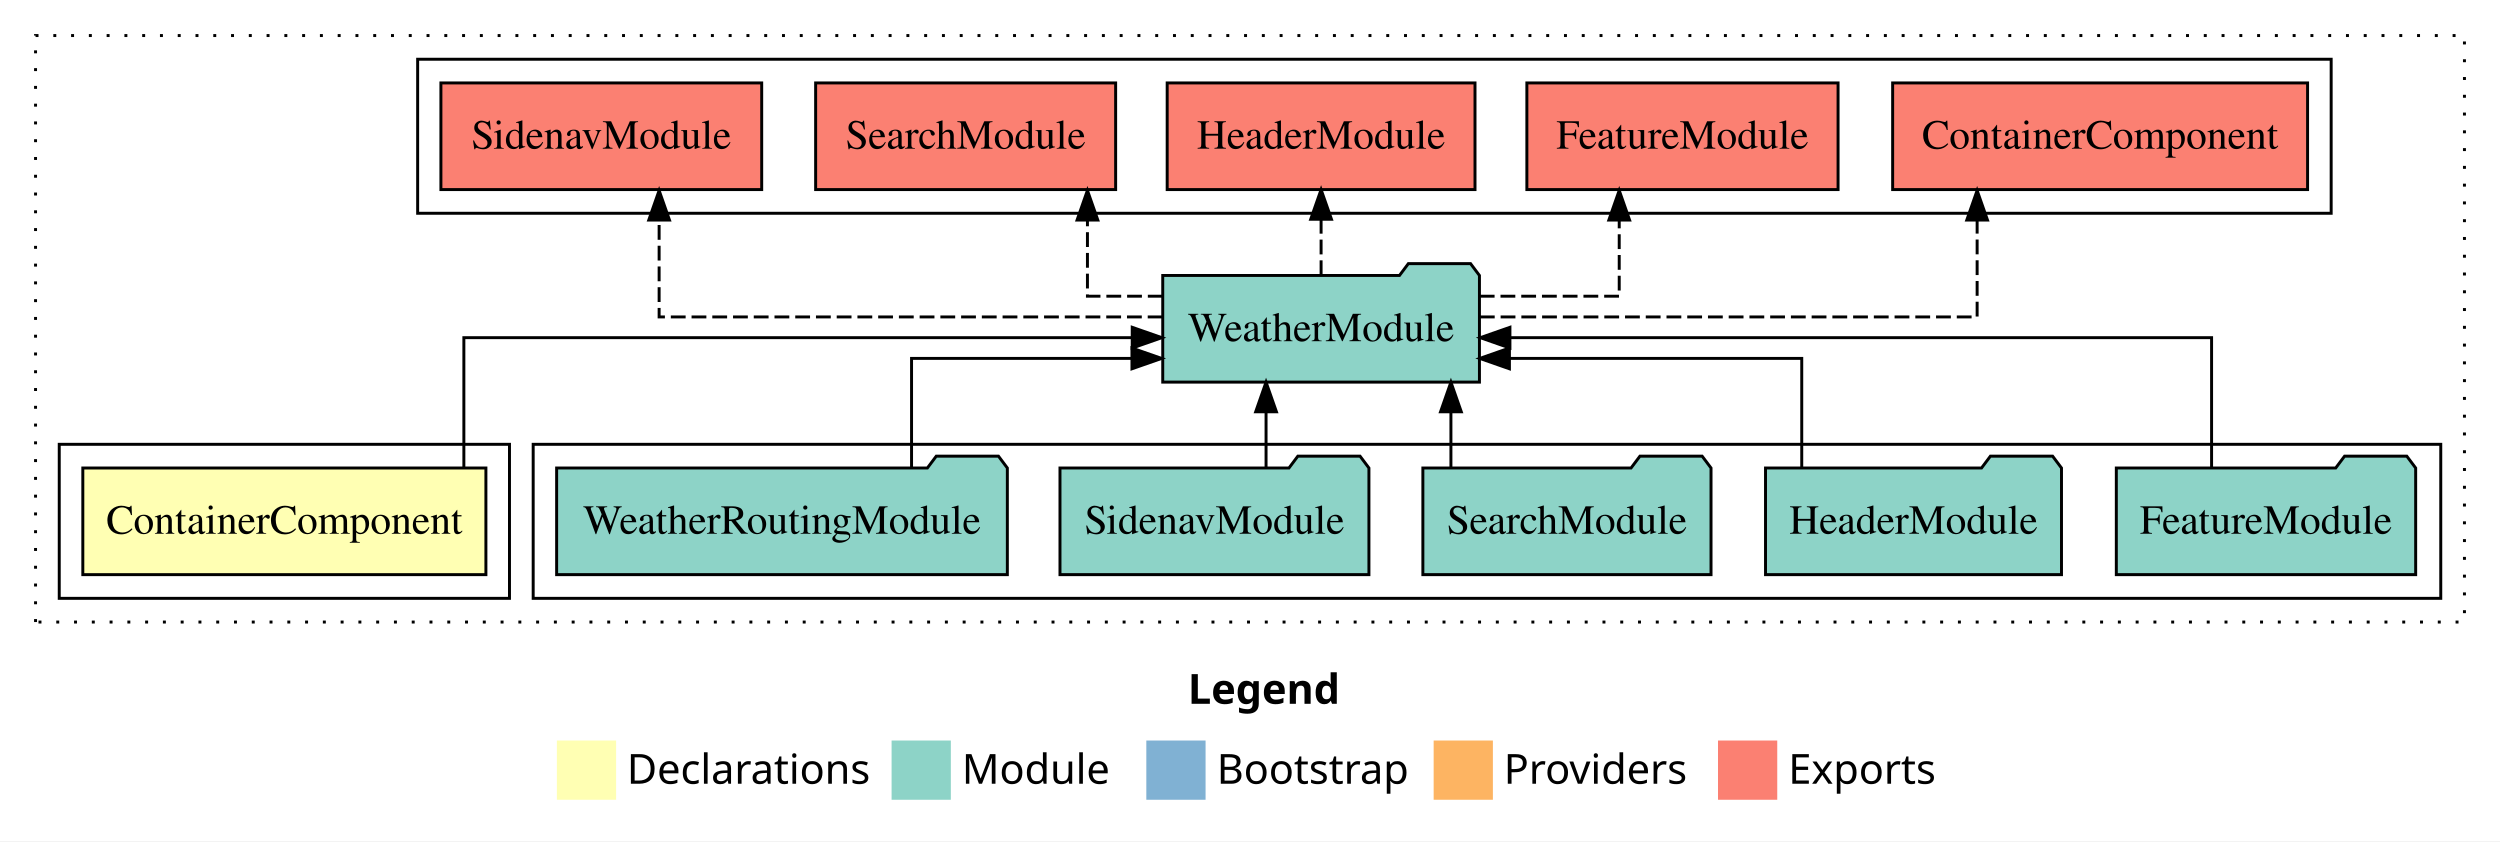
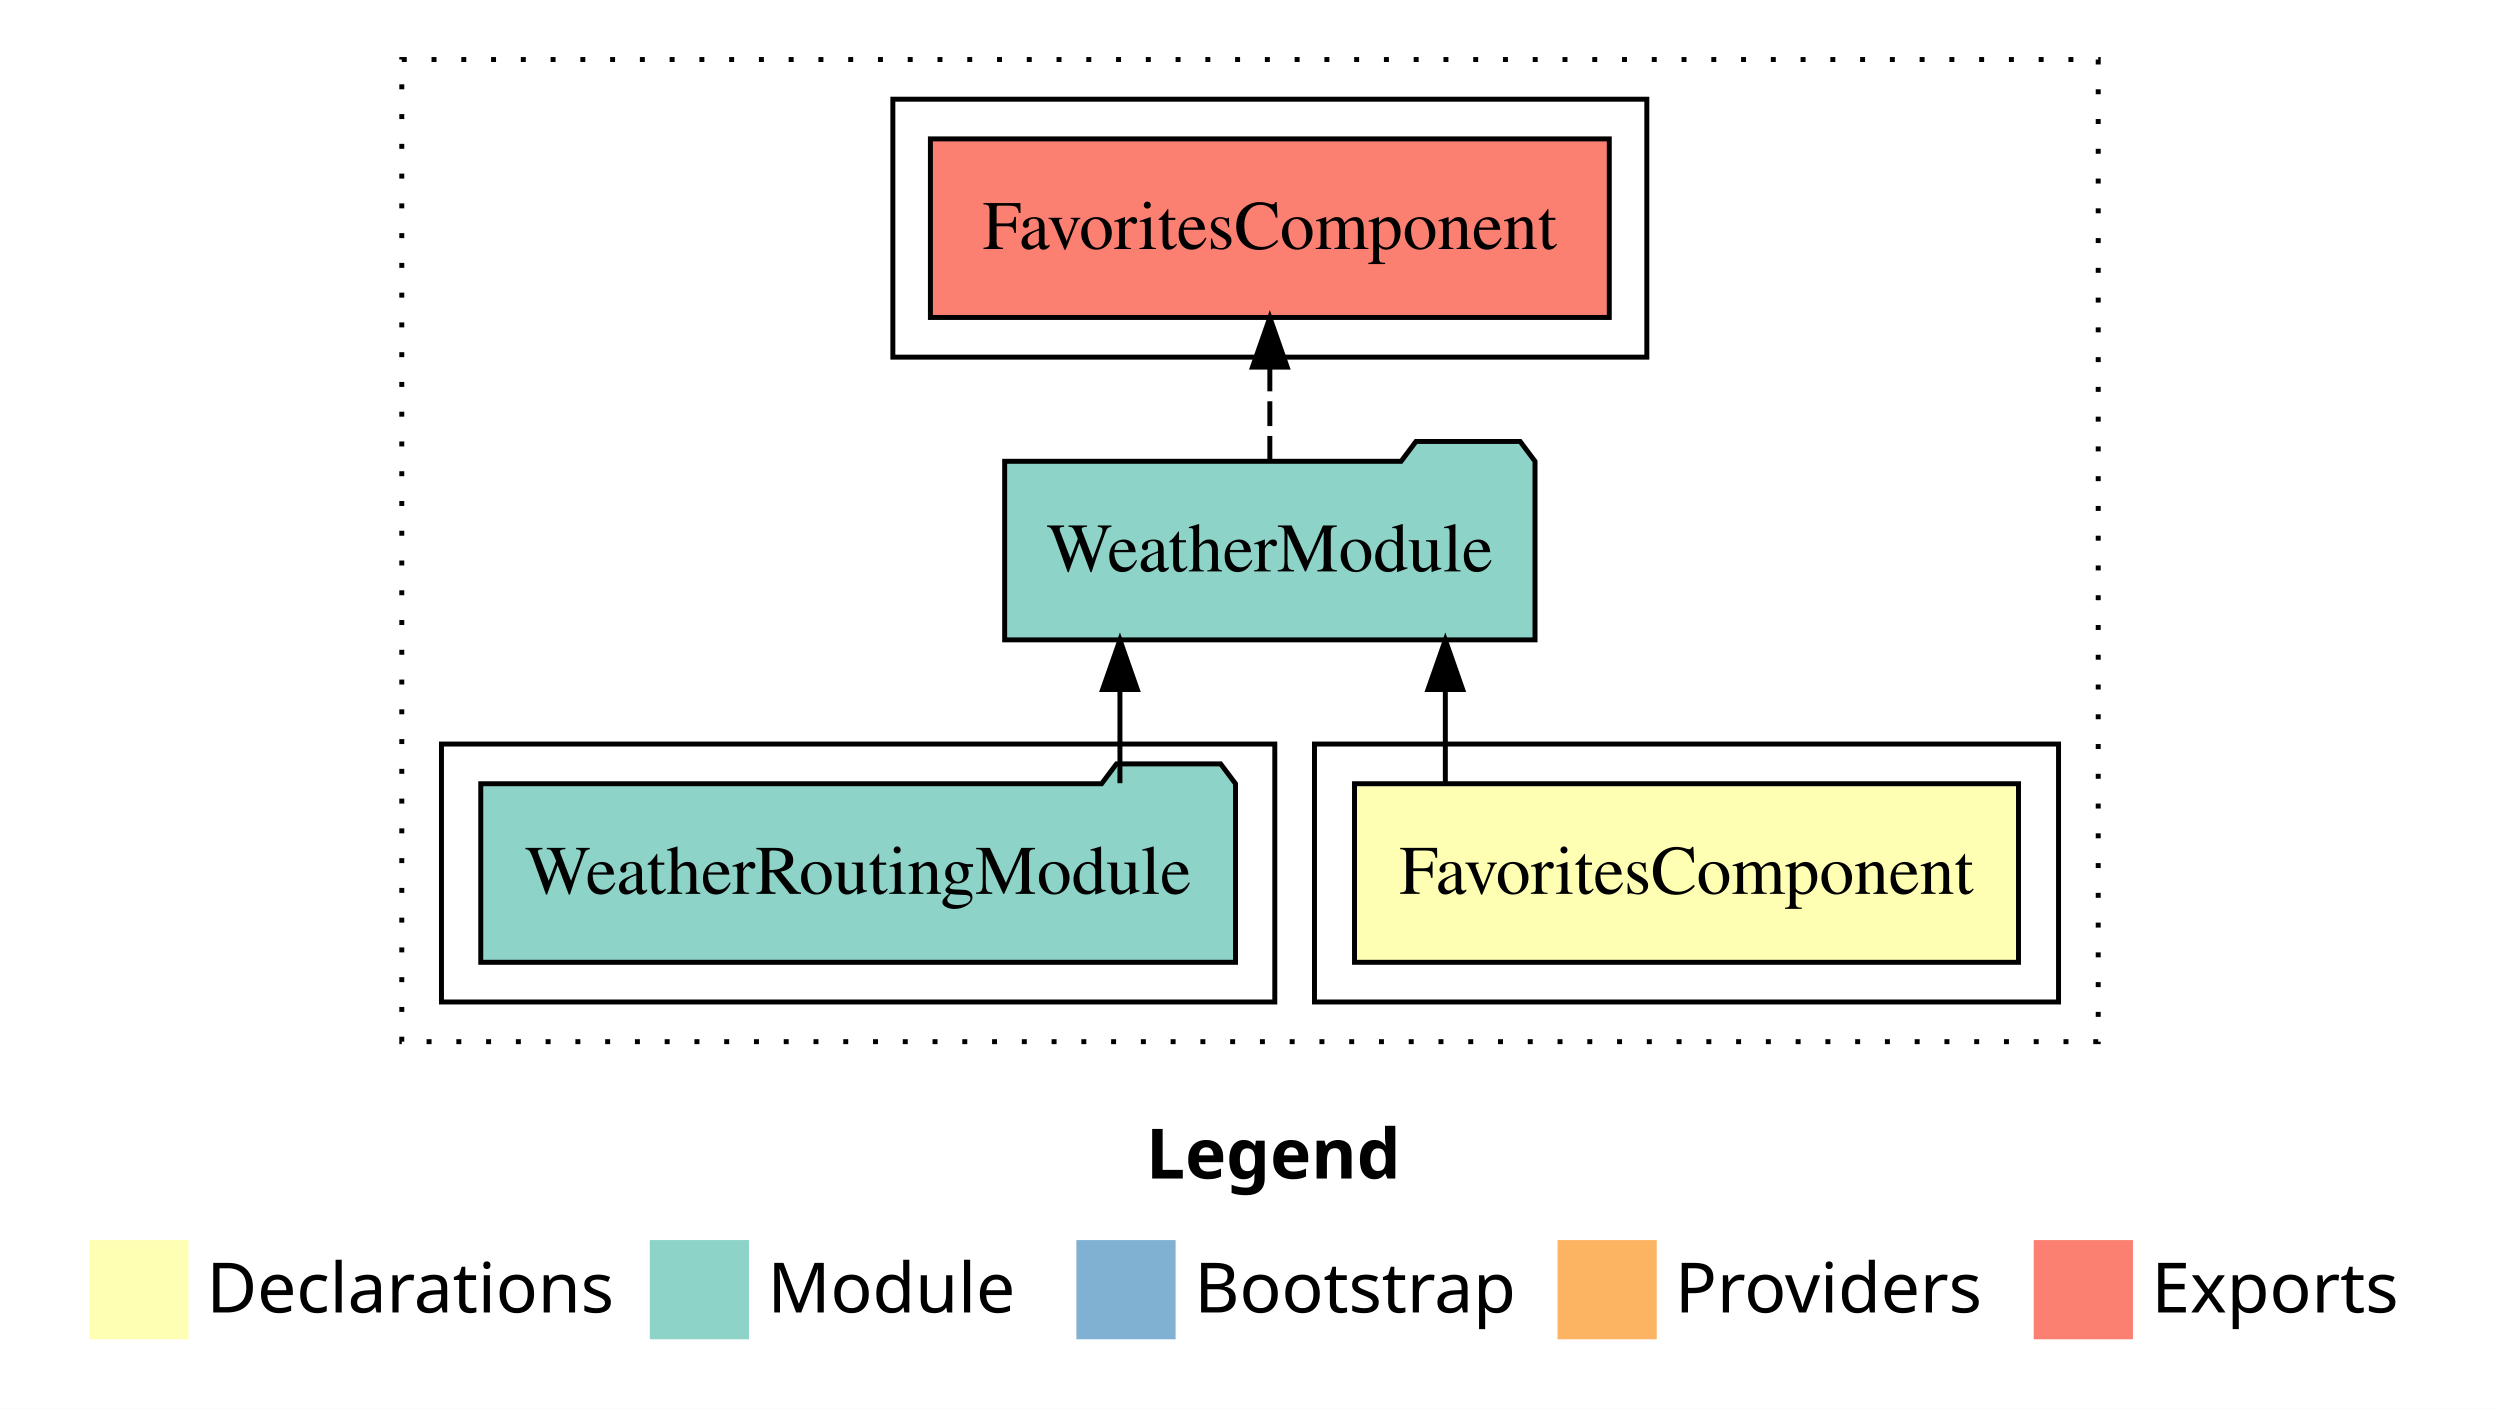
- <svg xmlns="http://www.w3.org/2000/svg" width="844pt" height="284pt" viewBox="0.00 0.00 844.00 284.00">
+ <svg xmlns="http://www.w3.org/2000/svg" width="504pt" height="284pt" viewBox="0.00 0.00 504.00 284.00">
  <g id="graph0" class="graph" transform="scale(1 1) rotate(0) translate(4 280)">
-     <polygon fill="white" stroke="transparent" points="-4,4 -4,-280 840,-280 840,4 -4,4" />
-     <text text-anchor="start" x="397.01" y="-42.4" font-family="sans-serif" font-weight="bold" font-size="14.00">Legend</text>
-     <polygon fill="#ffffb3" stroke="transparent" points="184,-10 184,-30 204,-30 204,-10 184,-10" />
-     <text text-anchor="start" x="207.63" y="-15.4" font-family="sans-serif" font-size="14.00">  Declarations</text>
-     <polygon fill="#8dd3c7" stroke="transparent" points="297,-10 297,-30 317,-30 317,-10 297,-10" />
-     <text text-anchor="start" x="320.73" y="-15.4" font-family="sans-serif" font-size="14.00">  Module</text>
-     <polygon fill="#80b1d3" stroke="transparent" points="383,-10 383,-30 403,-30 403,-10 383,-10" />
-     <text text-anchor="start" x="406.78" y="-15.4" font-family="sans-serif" font-size="14.00">  Bootstrap</text>
-     <polygon fill="#fdb462" stroke="transparent" points="480,-10 480,-30 500,-30 500,-10 480,-10" />
-     <text text-anchor="start" x="503.67" y="-15.4" font-family="sans-serif" font-size="14.00">  Providers</text>
-     <polygon fill="#fb8072" stroke="transparent" points="576,-10 576,-30 596,-30 596,-10 576,-10" />
-     <text text-anchor="start" x="599.73" y="-15.4" font-family="sans-serif" font-size="14.00">  Exports</text>
+     <polygon fill="white" stroke="transparent" points="-4,4 -4,-280 500,-280 500,4 -4,4" />
+     <text text-anchor="start" x="227.01" y="-42.4" font-family="sans-serif" font-weight="bold" font-size="14.00">Legend</text>
+     <polygon fill="#ffffb3" stroke="transparent" points="14,-10 14,-30 34,-30 34,-10 14,-10" />
+     <text text-anchor="start" x="37.63" y="-15.4" font-family="sans-serif" font-size="14.00">  Declarations</text>
+     <polygon fill="#8dd3c7" stroke="transparent" points="127,-10 127,-30 147,-30 147,-10 127,-10" />
+     <text text-anchor="start" x="150.73" y="-15.4" font-family="sans-serif" font-size="14.00">  Module</text>
+     <polygon fill="#80b1d3" stroke="transparent" points="213,-10 213,-30 233,-30 233,-10 213,-10" />
+     <text text-anchor="start" x="236.78" y="-15.4" font-family="sans-serif" font-size="14.00">  Bootstrap</text>
+     <polygon fill="#fdb462" stroke="transparent" points="310,-10 310,-30 330,-30 330,-10 310,-10" />
+     <text text-anchor="start" x="333.67" y="-15.4" font-family="sans-serif" font-size="14.00">  Providers</text>
+     <polygon fill="#fb8072" stroke="transparent" points="406,-10 406,-30 426,-30 426,-10 406,-10" />
+     <text text-anchor="start" x="429.73" y="-15.4" font-family="sans-serif" font-size="14.00">  Exports</text>
    <g id="clust1" class="cluster">
-       <polygon fill="none" stroke="black" stroke-dasharray="1,5" points="8,-70 8,-268 828,-268 828,-70 8,-70" />
+       <polygon fill="none" stroke="black" stroke-dasharray="1,5" points="77,-70 77,-268 419,-268 419,-70 77,-70" />
    </g>
    <g id="clust5" class="cluster">
-       <polygon fill="none" stroke="black" points="137,-208 137,-260 783,-260 783,-208 137,-208" />
+       <polygon fill="none" stroke="black" points="176,-208 176,-260 328,-260 328,-208 176,-208" />
+     </g>
+     <g id="clust2" class="cluster">
+       <polygon fill="none" stroke="black" points="261,-78 261,-130 411,-130 411,-78 261,-78" />
    </g>
    <g id="clust4" class="cluster">
-       <polygon fill="none" stroke="black" points="176,-78 176,-130 820,-130 820,-78 176,-78" />
-     </g>
-     <g id="clust2" class="cluster">
-       <polygon fill="none" stroke="black" points="16,-78 16,-130 168,-130 168,-78 16,-78" />
+       <polygon fill="none" stroke="black" points="85,-78 85,-130 253,-130 253,-78 85,-78" />
    </g>
    <g id="node1" class="node">
-       <polygon fill="#ffffb3" stroke="black" points="160.04,-122 23.96,-122 23.96,-86 160.04,-86 160.04,-122" />
-       <text text-anchor="middle" x="92" y="-99.8" font-family="Times,serif" font-size="14.00">ContainerComponent</text>
+       <polygon fill="#ffffb3" stroke="black" points="402.93,-122 269.07,-122 269.07,-86 402.93,-86 402.93,-122" />
+       <text text-anchor="middle" x="336" y="-99.8" font-family="Times,serif" font-size="14.00">FavoritesComponent</text>
    </g>
    <g id="node2" class="node">
-       <polygon fill="#8dd3c7" stroke="black" points="495.46,-187 492.46,-191 471.46,-191 468.46,-187 388.54,-187 388.54,-151 495.46,-151 495.46,-187" />
-       <text text-anchor="middle" x="442" y="-164.8" font-family="Times,serif" font-size="14.00">WeatherModule</text>
+       <polygon fill="#8dd3c7" stroke="black" points="305.46,-187 302.46,-191 281.46,-191 278.46,-187 198.54,-187 198.54,-151 305.46,-151 305.46,-187" />
+       <text text-anchor="middle" x="252" y="-164.8" font-family="Times,serif" font-size="14.00">WeatherModule</text>
    </g>
    <g id="edge1" class="edge">
-       <path fill="none" stroke="black" d="M152.6,-122.27C152.6,-140.56 152.6,-166 152.6,-166 152.6,-166 378.24,-166 378.24,-166" />
-       <polygon fill="black" stroke="black" points="378.24,-169.5 388.24,-166 378.24,-162.5 378.24,-169.5" />
+       <path fill="none" stroke="black" d="M287.38,-122.11C287.38,-122.11 287.38,-140.99 287.38,-140.99" />
+       <polygon fill="black" stroke="black" points="283.88,-140.99 287.38,-150.99 290.88,-140.99 283.88,-140.99" />
    </g>
-     <g id="node8" class="node">
-       <polygon fill="#fb8072" stroke="black" points="775.04,-252 634.96,-252 634.96,-216 775.04,-216 775.04,-252" />
-       <text text-anchor="middle" x="705" y="-229.8" font-family="Times,serif" font-size="14.00">ContainerComponent </text>
+     <g id="node4" class="node">
+       <polygon fill="#fb8072" stroke="black" points="320.43,-252 183.57,-252 183.57,-216 320.43,-216 320.43,-252" />
+       <text text-anchor="middle" x="252" y="-229.8" font-family="Times,serif" font-size="14.00">FavoritesComponent </text>
    </g>
-     <g id="edge7" class="edge">
-       <path fill="none" stroke="black" stroke-dasharray="5,2" d="M495.61,-173C561.16,-173 663.48,-173 663.48,-173 663.48,-173 663.48,-205.7 663.48,-205.7" />
-       <polygon fill="black" stroke="black" points="659.98,-205.7 663.48,-215.7 666.98,-205.7 659.98,-205.7" />
-     </g>
-     <g id="node9" class="node">
-       <polygon fill="#fb8072" stroke="black" points="616.53,-252 511.47,-252 511.47,-216 616.53,-216 616.53,-252" />
-       <text text-anchor="middle" x="564" y="-229.8" font-family="Times,serif" font-size="14.00">FeatureModule </text>
-     </g>
-     <g id="edge8" class="edge">
-       <path fill="none" stroke="black" stroke-dasharray="5,2" d="M495.57,-180C519.61,-180 542.65,-180 542.65,-180 542.65,-180 542.65,-205.72 542.65,-205.72" />
-       <polygon fill="black" stroke="black" points="539.15,-205.72 542.65,-215.72 546.15,-205.72 539.15,-205.72" />
-     </g>
-     <g id="node10" class="node">
-       <polygon fill="#fb8072" stroke="black" points="493.96,-252 390.04,-252 390.04,-216 493.96,-216 493.96,-252" />
-       <text text-anchor="middle" x="442" y="-229.8" font-family="Times,serif" font-size="14.00">HeaderModule </text>
-     </g>
-     <g id="edge9" class="edge">
-       <path fill="none" stroke="black" stroke-dasharray="5,2" d="M442,-187.11C442,-187.11 442,-205.99 442,-205.99" />
-       <polygon fill="black" stroke="black" points="438.5,-205.99 442,-215.99 445.5,-205.99 438.5,-205.99" />
-     </g>
-     <g id="node11" class="node">
-       <polygon fill="#fb8072" stroke="black" points="372.64,-252 271.36,-252 271.36,-216 372.64,-216 372.64,-252" />
-       <text text-anchor="middle" x="322" y="-229.8" font-family="Times,serif" font-size="14.00">SearchModule </text>
-     </g>
-     <g id="edge10" class="edge">
-       <path fill="none" stroke="black" stroke-dasharray="5,2" d="M388.51,-180C374.45,-180 363.12,-180 363.12,-180 363.12,-180 363.12,-205.72 363.12,-205.72" />
-       <polygon fill="black" stroke="black" points="359.62,-205.72 363.12,-215.72 366.62,-205.72 359.62,-205.72" />
-     </g>
-     <g id="node12" class="node">
-       <polygon fill="#fb8072" stroke="black" points="253.15,-252 144.85,-252 144.85,-216 253.15,-216 253.15,-252" />
-       <text text-anchor="middle" x="199" y="-229.8" font-family="Times,serif" font-size="14.00">SidenavModule </text>
-     </g>
-     <g id="edge11" class="edge">
-       <path fill="none" stroke="black" stroke-dasharray="5,2" d="M388.47,-173C322.36,-173 218.52,-173 218.52,-173 218.52,-173 218.52,-205.7 218.52,-205.7" />
-       <polygon fill="black" stroke="black" points="215.02,-205.7 218.52,-215.7 222.02,-205.7 215.02,-205.7" />
+     <g id="edge3" class="edge">
+       <path fill="none" stroke="black" stroke-dasharray="5,2" d="M252,-187.11C252,-187.11 252,-205.99 252,-205.99" />
+       <polygon fill="black" stroke="black" points="248.5,-205.99 252,-215.99 255.5,-205.99 248.5,-205.99" />
    </g>
    <g id="node3" class="node">
-       <polygon fill="#8dd3c7" stroke="black" points="811.53,-122 808.53,-126 787.53,-126 784.53,-122 710.47,-122 710.47,-86 811.53,-86 811.53,-122" />
-       <text text-anchor="middle" x="761" y="-99.8" font-family="Times,serif" font-size="14.00">FeatureModule</text>
+       <polygon fill="#8dd3c7" stroke="black" points="245.08,-122 242.08,-126 221.08,-126 218.08,-122 92.92,-122 92.92,-86 245.08,-86 245.08,-122" />
+       <text text-anchor="middle" x="169" y="-99.8" font-family="Times,serif" font-size="14.00">WeatherRoutingModule</text>
    </g>
    <g id="edge2" class="edge">
-       <path fill="none" stroke="black" d="M742.63,-122.27C742.63,-140.56 742.63,-166 742.63,-166 742.63,-166 505.75,-166 505.75,-166" />
-       <polygon fill="black" stroke="black" points="505.75,-162.5 495.75,-166 505.75,-169.5 505.75,-162.5" />
-     </g>
-     <g id="node4" class="node">
-       <polygon fill="#8dd3c7" stroke="black" points="691.96,-122 688.96,-126 667.96,-126 664.96,-122 592.04,-122 592.04,-86 691.96,-86 691.96,-122" />
-       <text text-anchor="middle" x="642" y="-99.8" font-family="Times,serif" font-size="14.00">HeaderModule</text>
-     </g>
-     <g id="edge3" class="edge">
-       <path fill="none" stroke="black" d="M604.27,-122.01C604.27,-138.05 604.27,-159 604.27,-159 604.27,-159 505.58,-159 505.58,-159" />
-       <polygon fill="black" stroke="black" points="505.58,-155.5 495.58,-159 505.58,-162.5 505.58,-155.5" />
-     </g>
-     <g id="node5" class="node">
-       <polygon fill="#8dd3c7" stroke="black" points="573.64,-122 570.64,-126 549.64,-126 546.64,-122 476.36,-122 476.36,-86 573.64,-86 573.64,-122" />
-       <text text-anchor="middle" x="525" y="-99.8" font-family="Times,serif" font-size="14.00">SearchModule</text>
-     </g>
-     <g id="edge4" class="edge">
-       <path fill="none" stroke="black" d="M485.83,-122.11C485.83,-122.11 485.83,-140.99 485.83,-140.99" />
-       <polygon fill="black" stroke="black" points="482.33,-140.99 485.83,-150.99 489.33,-140.99 482.33,-140.99" />
-     </g>
-     <g id="node6" class="node">
-       <polygon fill="#8dd3c7" stroke="black" points="458.15,-122 455.15,-126 434.15,-126 431.15,-122 353.85,-122 353.85,-86 458.15,-86 458.15,-122" />
-       <text text-anchor="middle" x="406" y="-99.8" font-family="Times,serif" font-size="14.00">SidenavModule</text>
-     </g>
-     <g id="edge5" class="edge">
-       <path fill="none" stroke="black" d="M423.42,-122.11C423.42,-122.11 423.42,-140.99 423.42,-140.99" />
-       <polygon fill="black" stroke="black" points="419.92,-140.99 423.42,-150.99 426.92,-140.99 419.92,-140.99" />
-     </g>
-     <g id="node7" class="node">
-       <polygon fill="#8dd3c7" stroke="black" points="336.08,-122 333.08,-126 312.08,-126 309.08,-122 183.92,-122 183.92,-86 336.08,-86 336.08,-122" />
-       <text text-anchor="middle" x="260" y="-99.8" font-family="Times,serif" font-size="14.00">WeatherRoutingModule</text>
-     </g>
-     <g id="edge6" class="edge">
-       <path fill="none" stroke="black" d="M303.74,-122.01C303.74,-138.05 303.74,-159 303.74,-159 303.74,-159 378.15,-159 378.15,-159" />
-       <polygon fill="black" stroke="black" points="378.15,-162.5 388.15,-159 378.15,-155.5 378.15,-162.5" />
+       <path fill="none" stroke="black" d="M221.78,-122.11C221.78,-122.11 221.78,-140.99 221.78,-140.99" />
+       <polygon fill="black" stroke="black" points="218.28,-140.99 221.78,-150.99 225.28,-140.99 218.28,-140.99" />
    </g>
  </g>
</svg>
